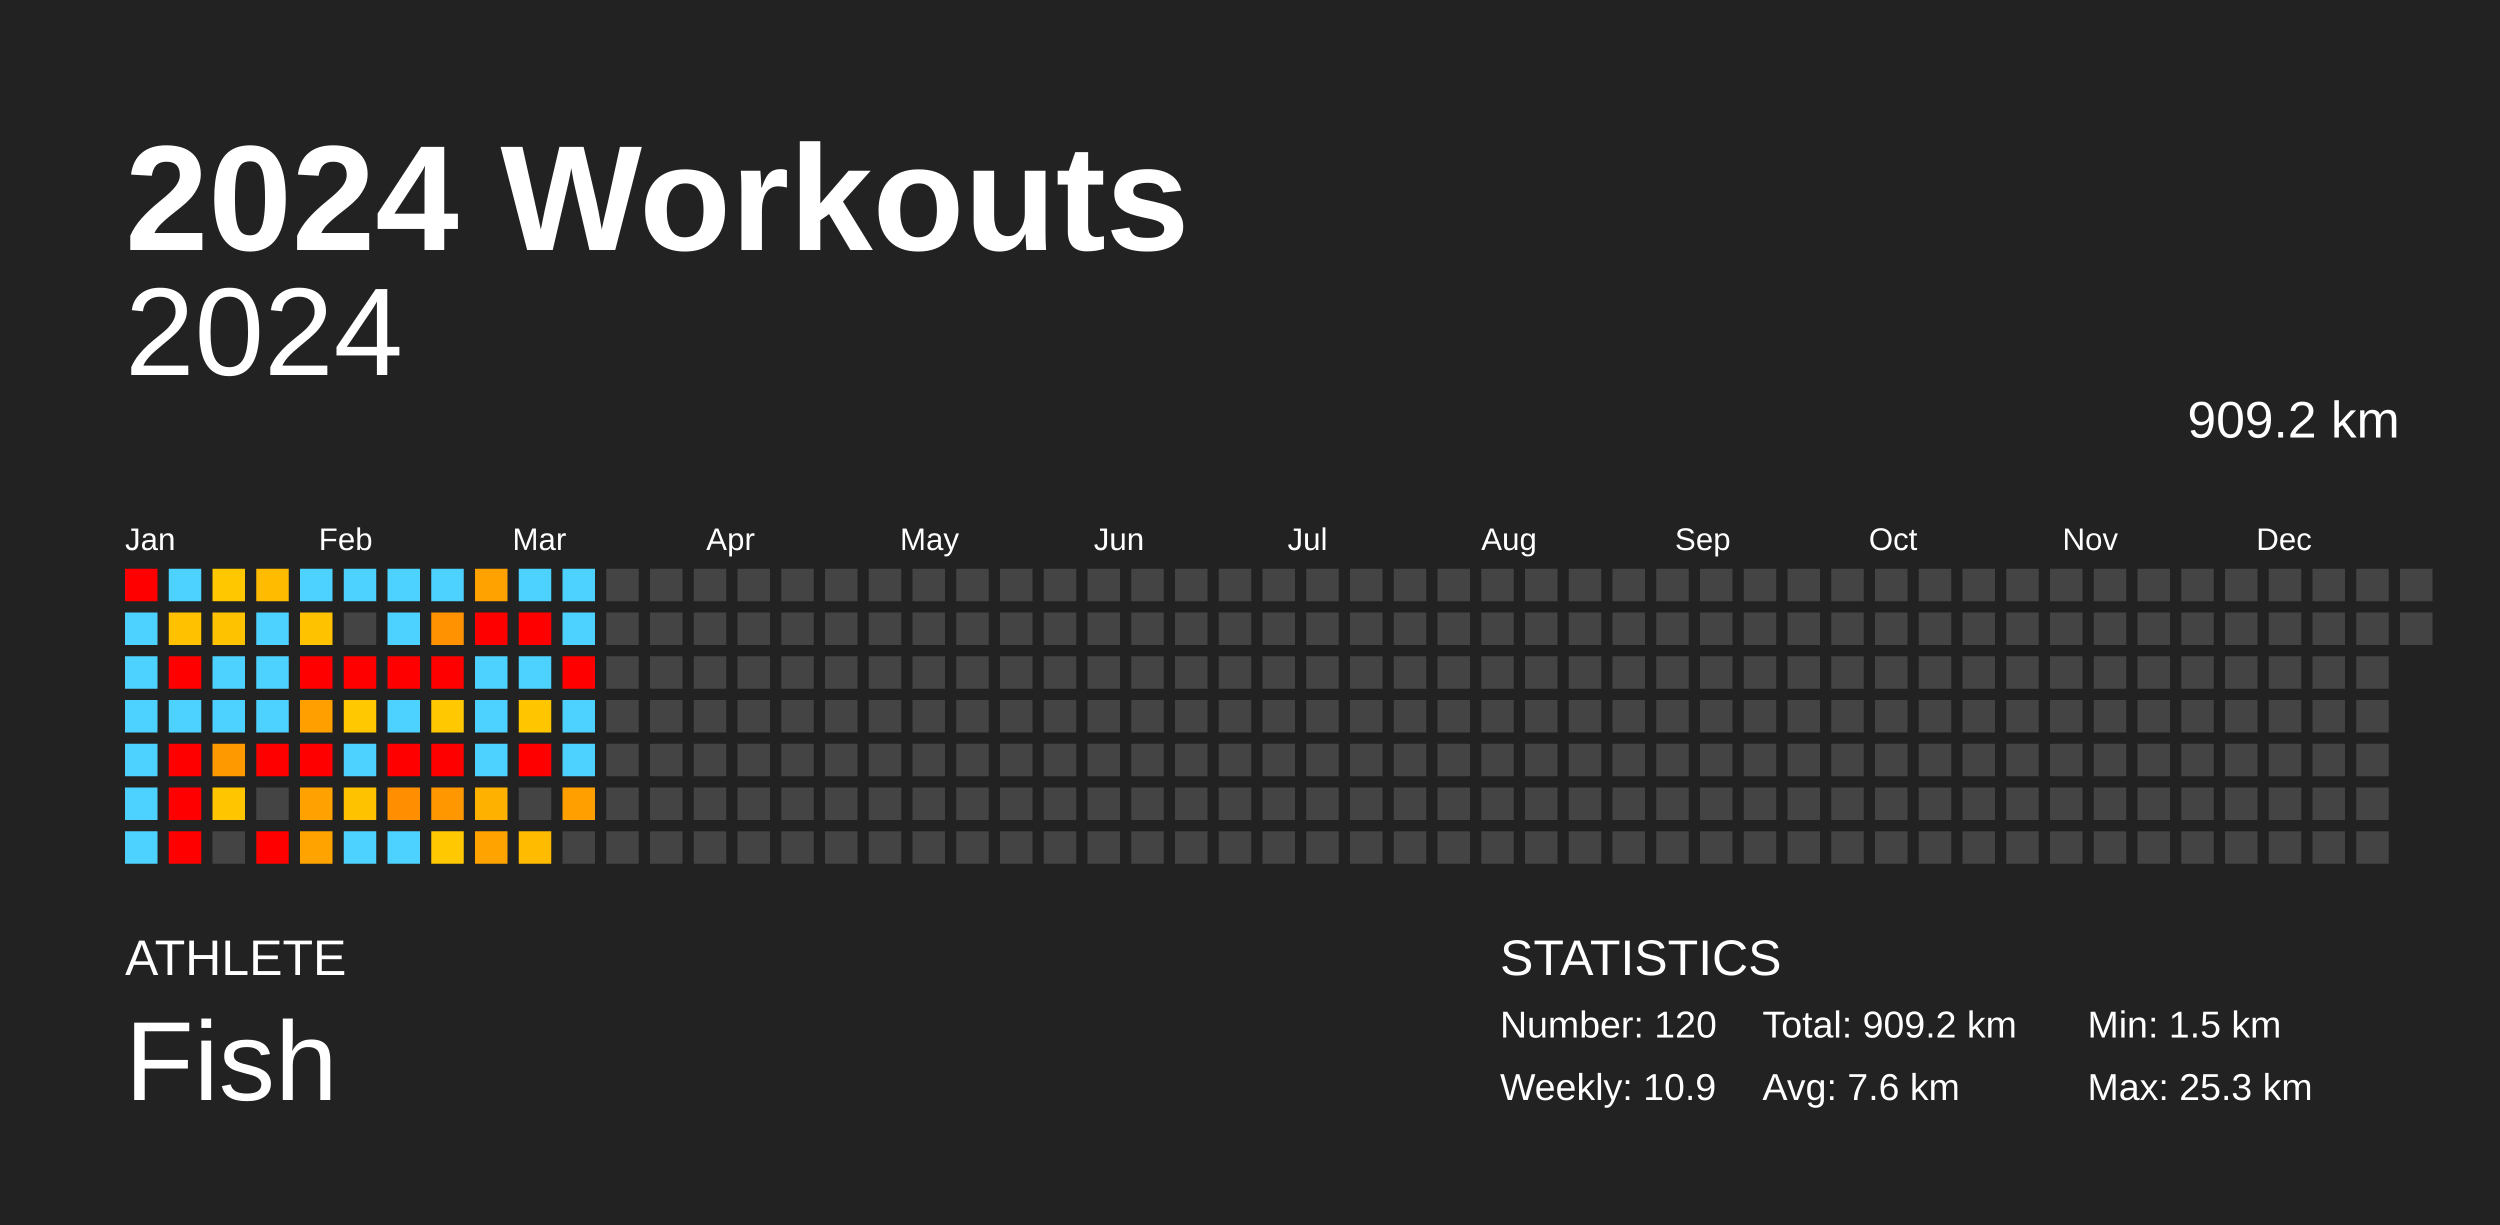
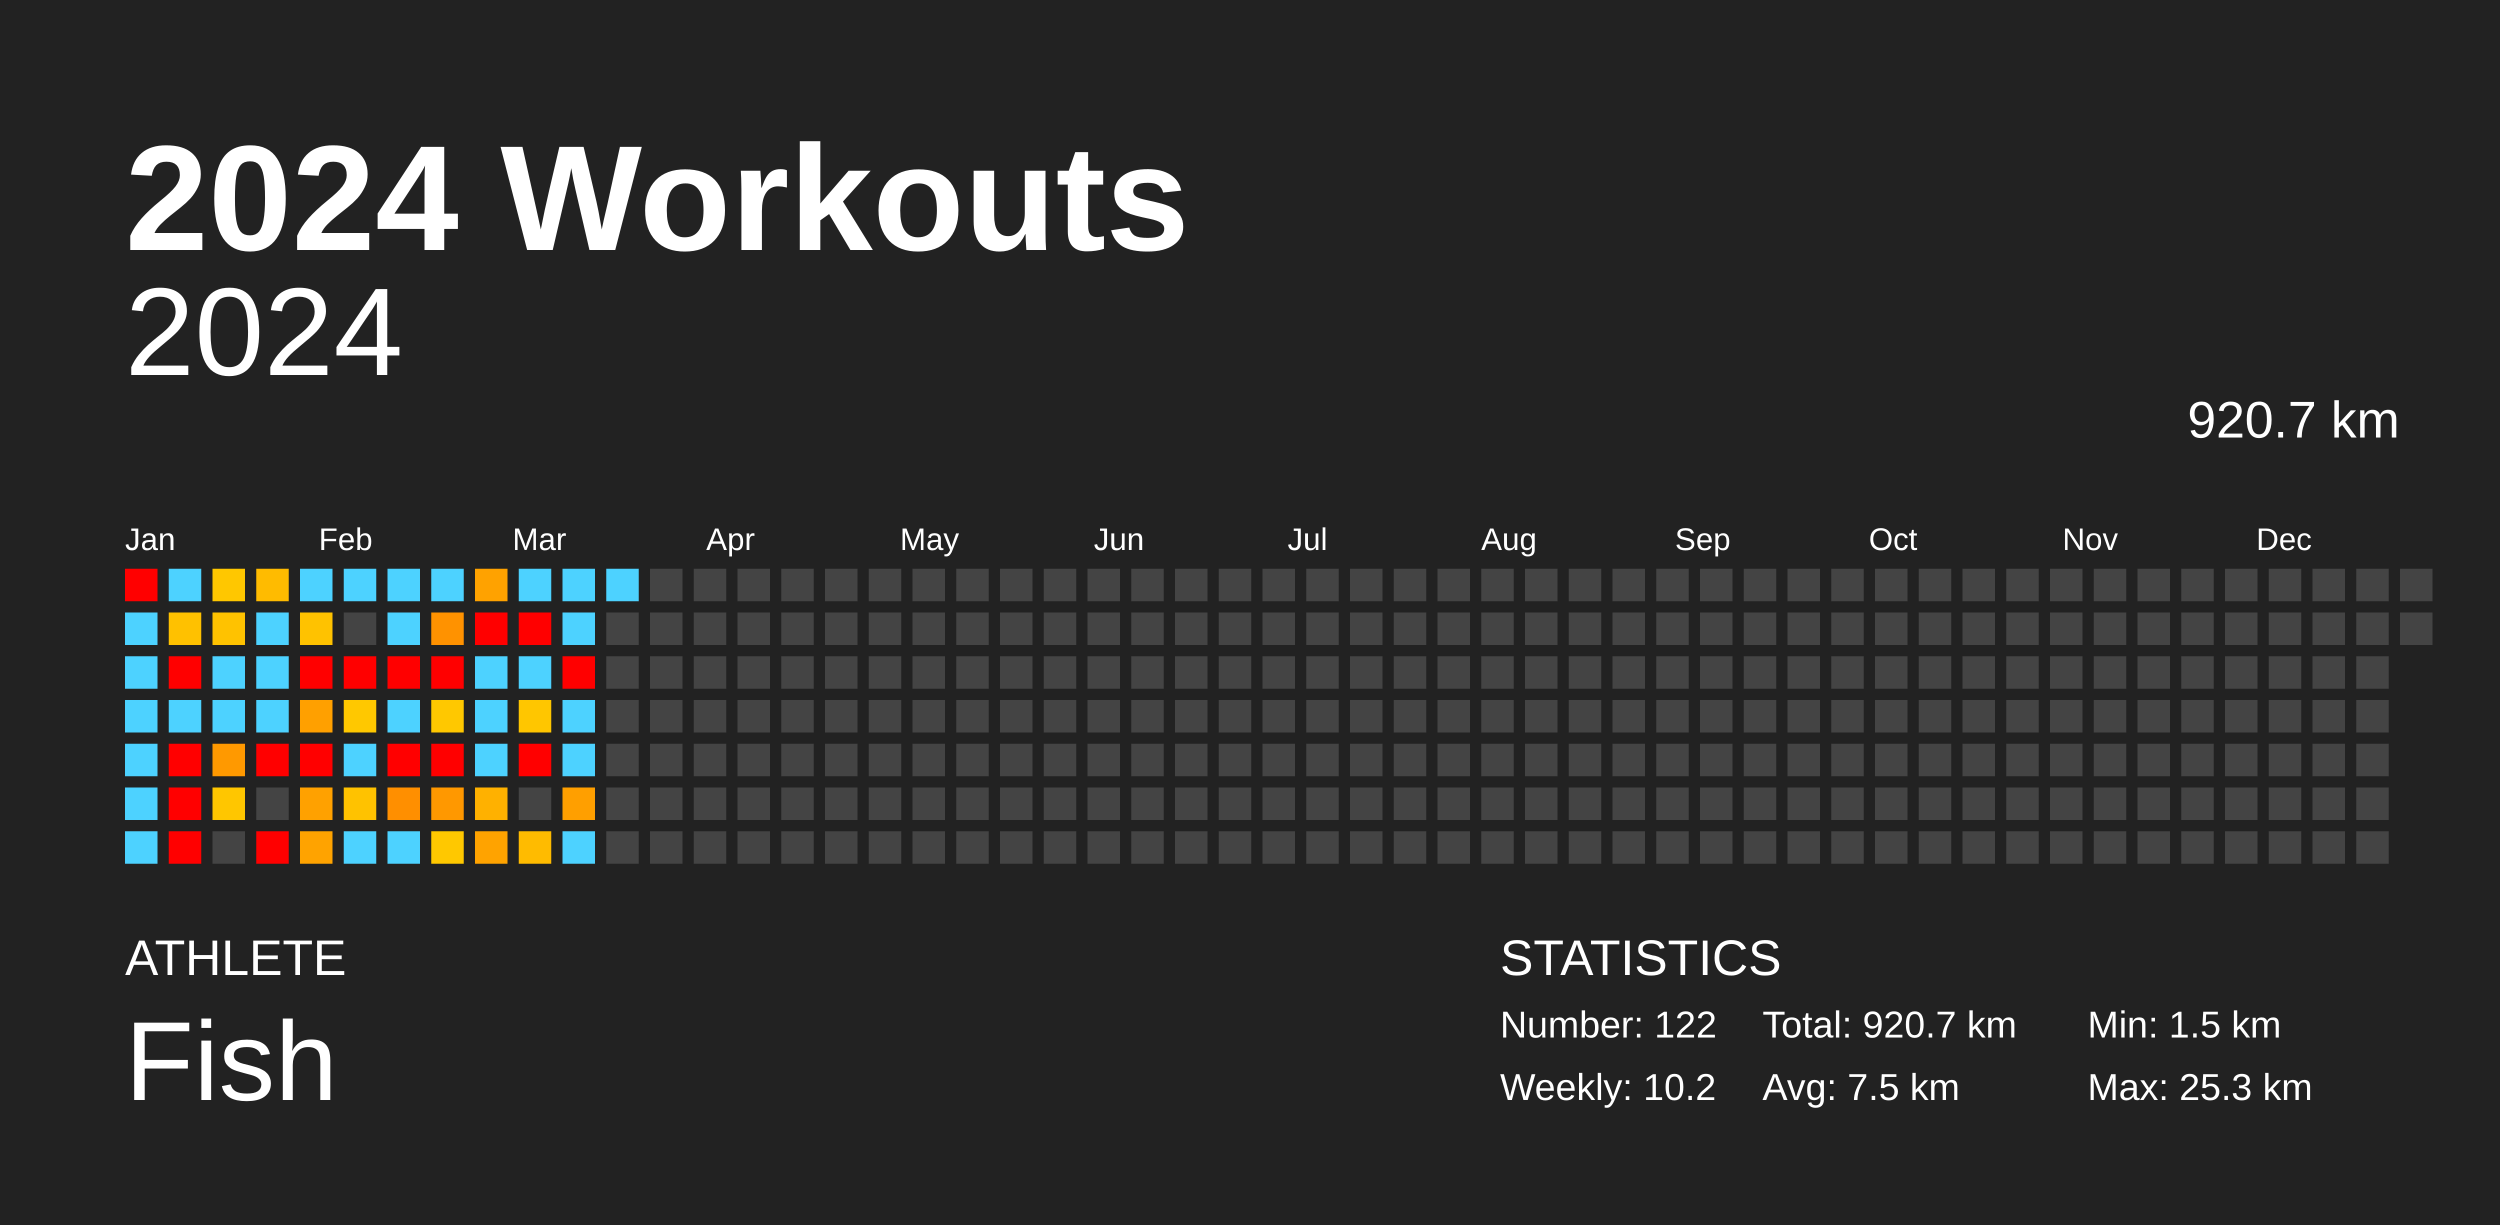
<svg xmlns="http://www.w3.org/2000/svg" baseProfile="full" height="98mm" version="1.1" viewBox="0,0,200,98" width="200mm">
  <defs />
  <rect fill="#222222" height="98" width="200" x="0" y="0" />
  <text fill="#FFFFFF" style="font-size:12px; font-family:Arial; font-weight:bold;" x="10" y="20">2024 Workouts</text>
  <text fill="#FFFFFF" style="font-size:4px; font-family:Arial" x="10" y="78">ATHLETE</text>
  <text fill="#FFFFFF" style="font-size:9px; font-family:Arial" x="10" y="88">Fish</text>
  <text fill="#FFFFFF" style="font-size:4px; font-family:Arial" x="120" y="78">STATISTICS</text>
-   <text fill="#FFFFFF" style="font-size:3px; font-family:Arial" x="120" y="83">Number: 120</text>
-   <text fill="#FFFFFF" style="font-size:3px; font-family:Arial" x="120" y="88">Weekly: 10.9</text>
-   <text fill="#FFFFFF" style="font-size:3px; font-family:Arial" x="141" y="83">Total: 909.2 km</text>
-   <text fill="#FFFFFF" style="font-size:3px; font-family:Arial" x="141" y="88">Avg: 7.6 km</text>
+   <text fill="#FFFFFF" style="font-size:3px; font-family:Arial" x="120" y="83">Number: 122</text>
+   <text fill="#FFFFFF" style="font-size:3px; font-family:Arial" x="120" y="88">Weekly: 10.2</text>
+   <text fill="#FFFFFF" style="font-size:3px; font-family:Arial" x="141" y="83">Total: 920.7 km</text>
+   <text fill="#FFFFFF" style="font-size:3px; font-family:Arial" x="141" y="88">Avg: 7.5 km</text>
  <text fill="#FFFFFF" style="font-size:3px; font-family:Arial" x="167" y="83">Min: 1.5 km</text>
  <text fill="#FFFFFF" style="font-size:3px; font-family:Arial" x="167" y="88">Max: 25.3 km</text>
  <text alignment-baseline="hanging" fill="#FFFFFF" style="font-size:10.0px; font-family:Arial;" x="10" y="30">2024</text>
-   <text alignment-baseline="hanging" fill="#FFFFFF" style="font-size:4.125px; font-family:Arial;" x="175" y="35">909.2 km</text>
+   <text alignment-baseline="hanging" fill="#FFFFFF" style="font-size:4.125px; font-family:Arial;" x="175" y="35">920.7 km</text>
  <text fill="#FFFFFF" style="font-size:2.5px; font-family:Arial" x="10.0" y="44">Jan</text>
  <text fill="#FFFFFF" style="font-size:2.5px; font-family:Arial" x="25.5" y="44">Feb</text>
  <text fill="#FFFFFF" style="font-size:2.5px; font-family:Arial" x="41.0" y="44">Mar</text>
  <text fill="#FFFFFF" style="font-size:2.5px; font-family:Arial" x="56.5" y="44">Apr</text>
  <text fill="#FFFFFF" style="font-size:2.5px; font-family:Arial" x="72.0" y="44">May</text>
  <text fill="#FFFFFF" style="font-size:2.5px; font-family:Arial" x="87.5" y="44">Jun</text>
  <text fill="#FFFFFF" style="font-size:2.5px; font-family:Arial" x="103.0" y="44">Jul</text>
  <text fill="#FFFFFF" style="font-size:2.5px; font-family:Arial" x="118.5" y="44">Aug</text>
  <text fill="#FFFFFF" style="font-size:2.5px; font-family:Arial" x="134.0" y="44">Sep</text>
  <text fill="#FFFFFF" style="font-size:2.5px; font-family:Arial" x="149.5" y="44">Oct</text>
  <text fill="#FFFFFF" style="font-size:2.5px; font-family:Arial" x="165.0" y="44">Nov</text>
  <text fill="#FFFFFF" style="font-size:2.5px; font-family:Arial" x="180.5" y="44">Dec</text>
  <rect fill="red" height="2.6" width="2.6" x="10.0" y="45.5" />
  <rect fill="#4dd2ff" height="2.6" width="2.6" x="10.0" y="49.0" />
  <rect fill="#4dd2ff" height="2.6" width="2.6" x="10.0" y="52.5" />
  <rect fill="#4dd2ff" height="2.6" width="2.6" x="10.0" y="56.0" />
  <rect fill="#4dd2ff" height="2.6" width="2.6" x="10.0" y="59.5" />
  <rect fill="#4dd2ff" height="2.6" width="2.6" x="10.0" y="63.0" />
  <rect fill="#4dd2ff" height="2.6" width="2.6" x="10.0" y="66.5" />
  <rect fill="#4dd2ff" height="2.6" width="2.6" x="13.5" y="45.5" />
  <rect fill="#ffc100" height="2.6" width="2.6" x="13.5" y="49.0" />
  <rect fill="red" height="2.6" width="2.6" x="13.5" y="52.5" />
  <rect fill="#4dd2ff" height="2.6" width="2.6" x="13.5" y="56.0" />
  <rect fill="red" height="2.6" width="2.6" x="13.5" y="59.5" />
  <rect fill="red" height="2.6" width="2.6" x="13.5" y="63.0" />
  <rect fill="red" height="2.6" width="2.6" x="13.5" y="66.5" />
  <rect fill="#ffc700" height="2.6" width="2.6" x="17.0" y="45.5" />
  <rect fill="#ffc200" height="2.6" width="2.6" x="17.0" y="49.0" />
  <rect fill="#4dd2ff" height="2.6" width="2.6" x="17.0" y="52.5" />
  <rect fill="#4dd2ff" height="2.6" width="2.6" x="17.0" y="56.0" />
  <rect fill="#ff9900" height="2.6" width="2.6" x="17.0" y="59.5" />
  <rect fill="#ffc600" height="2.6" width="2.6" x="17.0" y="63.0" />
  <rect fill="#444444" height="2.6" width="2.6" x="17.0" y="66.5" />
  <rect fill="#ffbb00" height="2.6" width="2.6" x="20.5" y="45.5" />
  <rect fill="#4dd2ff" height="2.6" width="2.6" x="20.5" y="49.0" />
  <rect fill="#4dd2ff" height="2.6" width="2.6" x="20.5" y="52.5" />
  <rect fill="#4dd2ff" height="2.6" width="2.6" x="20.5" y="56.0" />
  <rect fill="red" height="2.6" width="2.6" x="20.5" y="59.5" />
  <rect fill="#444444" height="2.6" width="2.6" x="20.5" y="63.0" />
  <rect fill="red" height="2.6" width="2.6" x="20.5" y="66.5" />
  <rect fill="#4dd2ff" height="2.6" width="2.6" x="24.0" y="45.5" />
  <rect fill="#ffc200" height="2.6" width="2.6" x="24.0" y="49.0" />
  <rect fill="red" height="2.6" width="2.6" x="24.0" y="52.5" />
  <rect fill="#ffa000" height="2.6" width="2.6" x="24.0" y="56.0" />
  <rect fill="red" height="2.6" width="2.6" x="24.0" y="59.5" />
  <rect fill="#ffa100" height="2.6" width="2.6" x="24.0" y="63.0" />
  <rect fill="#ffa300" height="2.6" width="2.6" x="24.0" y="66.5" />
  <rect fill="#4dd2ff" height="2.6" width="2.6" x="27.5" y="45.5" />
  <rect fill="#444444" height="2.6" width="2.6" x="27.5" y="49.0" />
  <rect fill="red" height="2.6" width="2.6" x="27.5" y="52.5" />
  <rect fill="#ffc800" height="2.6" width="2.6" x="27.5" y="56.0" />
  <rect fill="#4dd2ff" height="2.6" width="2.6" x="27.5" y="59.5" />
  <rect fill="#ffc200" height="2.6" width="2.6" x="27.5" y="63.0" />
  <rect fill="#4dd2ff" height="2.6" width="2.6" x="27.5" y="66.5" />
  <rect fill="#4dd2ff" height="2.6" width="2.6" x="31.0" y="45.5" />
  <rect fill="#4dd2ff" height="2.6" width="2.6" x="31.0" y="49.0" />
  <rect fill="red" height="2.6" width="2.6" x="31.0" y="52.5" />
  <rect fill="#4dd2ff" height="2.6" width="2.6" x="31.0" y="56.0" />
  <rect fill="red" height="2.6" width="2.6" x="31.0" y="59.5" />
  <rect fill="#ff8f00" height="2.6" width="2.6" x="31.0" y="63.0" />
  <rect fill="#4dd2ff" height="2.6" width="2.6" x="31.0" y="66.5" />
  <rect fill="#4dd2ff" height="2.6" width="2.6" x="34.5" y="45.5" />
  <rect fill="#ff9200" height="2.6" width="2.6" x="34.5" y="49.0" />
  <rect fill="red" height="2.6" width="2.6" x="34.5" y="52.5" />
  <rect fill="#ffc800" height="2.6" width="2.6" x="34.5" y="56.0" />
  <rect fill="red" height="2.6" width="2.6" x="34.5" y="59.5" />
  <rect fill="#ff9800" height="2.6" width="2.6" x="34.5" y="63.0" />
  <rect fill="#ffc800" height="2.6" width="2.6" x="34.5" y="66.5" />
  <rect fill="#ffa200" height="2.6" width="2.6" x="38.0" y="45.5" />
  <rect fill="red" height="2.6" width="2.6" x="38.0" y="49.0" />
  <rect fill="#4dd2ff" height="2.6" width="2.6" x="38.0" y="52.5" />
  <rect fill="#4dd2ff" height="2.6" width="2.6" x="38.0" y="56.0" />
  <rect fill="#4dd2ff" height="2.6" width="2.6" x="38.0" y="59.5" />
  <rect fill="#ffb100" height="2.6" width="2.6" x="38.0" y="63.0" />
  <rect fill="#ffa300" height="2.6" width="2.6" x="38.0" y="66.5" />
  <rect fill="#4dd2ff" height="2.6" width="2.6" x="41.5" y="45.5" />
  <rect fill="red" height="2.6" width="2.6" x="41.5" y="49.0" />
  <rect fill="#4dd2ff" height="2.6" width="2.6" x="41.5" y="52.5" />
  <rect fill="#ffc600" height="2.6" width="2.6" x="41.5" y="56.0" />
  <rect fill="red" height="2.6" width="2.6" x="41.5" y="59.5" />
  <rect fill="#444444" height="2.6" width="2.6" x="41.5" y="63.0" />
  <rect fill="#ffbb00" height="2.6" width="2.6" x="41.5" y="66.5" />
  <rect fill="#4dd2ff" height="2.6" width="2.6" x="45.0" y="45.5" />
  <rect fill="#4dd2ff" height="2.6" width="2.6" x="45.0" y="49.0" />
  <rect fill="red" height="2.6" width="2.6" x="45.0" y="52.5" />
  <rect fill="#4dd2ff" height="2.6" width="2.6" x="45.0" y="56.0" />
  <rect fill="#4dd2ff" height="2.6" width="2.6" x="45.0" y="59.5" />
  <rect fill="#ff9f00" height="2.6" width="2.6" x="45.0" y="63.0" />
-   <rect fill="#444444" height="2.6" width="2.6" x="45.0" y="66.5" />
-   <rect fill="#444444" height="2.6" width="2.6" x="48.5" y="45.5" />
+   <rect fill="#4dd2ff" height="2.6" width="2.6" x="45.0" y="66.5" />
+   <rect fill="#4dd2ff" height="2.6" width="2.6" x="48.5" y="45.5" />
  <rect fill="#444444" height="2.6" width="2.6" x="48.5" y="49.0" />
  <rect fill="#444444" height="2.6" width="2.6" x="48.5" y="52.5" />
  <rect fill="#444444" height="2.6" width="2.6" x="48.5" y="56.0" />
  <rect fill="#444444" height="2.6" width="2.6" x="48.5" y="59.5" />
  <rect fill="#444444" height="2.6" width="2.6" x="48.5" y="63.0" />
  <rect fill="#444444" height="2.6" width="2.6" x="48.5" y="66.5" />
  <rect fill="#444444" height="2.6" width="2.6" x="52.0" y="45.5" />
  <rect fill="#444444" height="2.6" width="2.6" x="52.0" y="49.0" />
  <rect fill="#444444" height="2.6" width="2.6" x="52.0" y="52.5" />
  <rect fill="#444444" height="2.6" width="2.6" x="52.0" y="56.0" />
  <rect fill="#444444" height="2.6" width="2.6" x="52.0" y="59.5" />
  <rect fill="#444444" height="2.6" width="2.6" x="52.0" y="63.0" />
  <rect fill="#444444" height="2.6" width="2.6" x="52.0" y="66.5" />
  <rect fill="#444444" height="2.6" width="2.6" x="55.5" y="45.5" />
  <rect fill="#444444" height="2.6" width="2.6" x="55.5" y="49.0" />
  <rect fill="#444444" height="2.6" width="2.6" x="55.5" y="52.5" />
  <rect fill="#444444" height="2.6" width="2.6" x="55.5" y="56.0" />
  <rect fill="#444444" height="2.6" width="2.6" x="55.5" y="59.5" />
  <rect fill="#444444" height="2.6" width="2.6" x="55.5" y="63.0" />
  <rect fill="#444444" height="2.6" width="2.6" x="55.5" y="66.5" />
  <rect fill="#444444" height="2.6" width="2.6" x="59.0" y="45.5" />
  <rect fill="#444444" height="2.6" width="2.6" x="59.0" y="49.0" />
  <rect fill="#444444" height="2.6" width="2.6" x="59.0" y="52.5" />
  <rect fill="#444444" height="2.6" width="2.6" x="59.0" y="56.0" />
  <rect fill="#444444" height="2.6" width="2.6" x="59.0" y="59.5" />
  <rect fill="#444444" height="2.6" width="2.6" x="59.0" y="63.0" />
  <rect fill="#444444" height="2.6" width="2.6" x="59.0" y="66.5" />
  <rect fill="#444444" height="2.6" width="2.6" x="62.5" y="45.5" />
  <rect fill="#444444" height="2.6" width="2.6" x="62.5" y="49.0" />
  <rect fill="#444444" height="2.6" width="2.6" x="62.5" y="52.5" />
  <rect fill="#444444" height="2.6" width="2.6" x="62.5" y="56.0" />
  <rect fill="#444444" height="2.6" width="2.6" x="62.5" y="59.5" />
  <rect fill="#444444" height="2.6" width="2.6" x="62.5" y="63.0" />
  <rect fill="#444444" height="2.6" width="2.6" x="62.5" y="66.5" />
  <rect fill="#444444" height="2.6" width="2.6" x="66.0" y="45.5" />
  <rect fill="#444444" height="2.6" width="2.6" x="66.0" y="49.0" />
  <rect fill="#444444" height="2.6" width="2.6" x="66.0" y="52.5" />
  <rect fill="#444444" height="2.6" width="2.6" x="66.0" y="56.0" />
  <rect fill="#444444" height="2.6" width="2.6" x="66.0" y="59.5" />
  <rect fill="#444444" height="2.6" width="2.6" x="66.0" y="63.0" />
  <rect fill="#444444" height="2.6" width="2.6" x="66.0" y="66.5" />
  <rect fill="#444444" height="2.6" width="2.6" x="69.5" y="45.5" />
  <rect fill="#444444" height="2.6" width="2.6" x="69.5" y="49.0" />
  <rect fill="#444444" height="2.6" width="2.6" x="69.5" y="52.5" />
  <rect fill="#444444" height="2.6" width="2.6" x="69.5" y="56.0" />
  <rect fill="#444444" height="2.6" width="2.6" x="69.5" y="59.5" />
  <rect fill="#444444" height="2.6" width="2.6" x="69.5" y="63.0" />
  <rect fill="#444444" height="2.6" width="2.6" x="69.5" y="66.5" />
  <rect fill="#444444" height="2.6" width="2.6" x="73.0" y="45.5" />
  <rect fill="#444444" height="2.6" width="2.6" x="73.0" y="49.0" />
  <rect fill="#444444" height="2.6" width="2.6" x="73.0" y="52.5" />
  <rect fill="#444444" height="2.6" width="2.6" x="73.0" y="56.0" />
  <rect fill="#444444" height="2.6" width="2.6" x="73.0" y="59.5" />
  <rect fill="#444444" height="2.6" width="2.6" x="73.0" y="63.0" />
  <rect fill="#444444" height="2.6" width="2.6" x="73.0" y="66.5" />
  <rect fill="#444444" height="2.6" width="2.6" x="76.5" y="45.5" />
  <rect fill="#444444" height="2.6" width="2.6" x="76.5" y="49.0" />
  <rect fill="#444444" height="2.6" width="2.6" x="76.5" y="52.5" />
  <rect fill="#444444" height="2.6" width="2.6" x="76.5" y="56.0" />
  <rect fill="#444444" height="2.6" width="2.6" x="76.5" y="59.5" />
  <rect fill="#444444" height="2.6" width="2.6" x="76.5" y="63.0" />
  <rect fill="#444444" height="2.6" width="2.6" x="76.5" y="66.5" />
  <rect fill="#444444" height="2.6" width="2.6" x="80.0" y="45.5" />
  <rect fill="#444444" height="2.6" width="2.6" x="80.0" y="49.0" />
  <rect fill="#444444" height="2.6" width="2.6" x="80.0" y="52.5" />
  <rect fill="#444444" height="2.6" width="2.6" x="80.0" y="56.0" />
  <rect fill="#444444" height="2.6" width="2.6" x="80.0" y="59.5" />
  <rect fill="#444444" height="2.6" width="2.6" x="80.0" y="63.0" />
  <rect fill="#444444" height="2.6" width="2.6" x="80.0" y="66.5" />
  <rect fill="#444444" height="2.6" width="2.6" x="83.5" y="45.5" />
  <rect fill="#444444" height="2.6" width="2.6" x="83.5" y="49.0" />
  <rect fill="#444444" height="2.6" width="2.6" x="83.5" y="52.5" />
  <rect fill="#444444" height="2.6" width="2.6" x="83.5" y="56.0" />
  <rect fill="#444444" height="2.6" width="2.6" x="83.5" y="59.5" />
  <rect fill="#444444" height="2.6" width="2.6" x="83.5" y="63.0" />
  <rect fill="#444444" height="2.6" width="2.6" x="83.5" y="66.5" />
  <rect fill="#444444" height="2.6" width="2.6" x="87.0" y="45.5" />
  <rect fill="#444444" height="2.6" width="2.6" x="87.0" y="49.0" />
  <rect fill="#444444" height="2.6" width="2.6" x="87.0" y="52.5" />
  <rect fill="#444444" height="2.6" width="2.6" x="87.0" y="56.0" />
  <rect fill="#444444" height="2.6" width="2.6" x="87.0" y="59.5" />
  <rect fill="#444444" height="2.6" width="2.6" x="87.0" y="63.0" />
  <rect fill="#444444" height="2.6" width="2.6" x="87.0" y="66.5" />
  <rect fill="#444444" height="2.6" width="2.6" x="90.5" y="45.5" />
  <rect fill="#444444" height="2.6" width="2.6" x="90.5" y="49.0" />
  <rect fill="#444444" height="2.6" width="2.6" x="90.5" y="52.5" />
  <rect fill="#444444" height="2.6" width="2.6" x="90.5" y="56.0" />
  <rect fill="#444444" height="2.6" width="2.6" x="90.5" y="59.5" />
  <rect fill="#444444" height="2.6" width="2.6" x="90.5" y="63.0" />
  <rect fill="#444444" height="2.6" width="2.6" x="90.5" y="66.5" />
  <rect fill="#444444" height="2.6" width="2.6" x="94.0" y="45.5" />
  <rect fill="#444444" height="2.6" width="2.6" x="94.0" y="49.0" />
  <rect fill="#444444" height="2.6" width="2.6" x="94.0" y="52.5" />
  <rect fill="#444444" height="2.6" width="2.6" x="94.0" y="56.0" />
  <rect fill="#444444" height="2.6" width="2.6" x="94.0" y="59.5" />
  <rect fill="#444444" height="2.6" width="2.6" x="94.0" y="63.0" />
  <rect fill="#444444" height="2.6" width="2.6" x="94.0" y="66.5" />
  <rect fill="#444444" height="2.6" width="2.6" x="97.5" y="45.5" />
  <rect fill="#444444" height="2.6" width="2.6" x="97.5" y="49.0" />
  <rect fill="#444444" height="2.6" width="2.6" x="97.5" y="52.5" />
  <rect fill="#444444" height="2.6" width="2.6" x="97.5" y="56.0" />
  <rect fill="#444444" height="2.6" width="2.6" x="97.5" y="59.5" />
  <rect fill="#444444" height="2.6" width="2.6" x="97.5" y="63.0" />
  <rect fill="#444444" height="2.6" width="2.6" x="97.5" y="66.5" />
  <rect fill="#444444" height="2.6" width="2.6" x="101.0" y="45.5" />
  <rect fill="#444444" height="2.6" width="2.6" x="101.0" y="49.0" />
  <rect fill="#444444" height="2.6" width="2.6" x="101.0" y="52.5" />
  <rect fill="#444444" height="2.6" width="2.6" x="101.0" y="56.0" />
  <rect fill="#444444" height="2.6" width="2.6" x="101.0" y="59.5" />
  <rect fill="#444444" height="2.6" width="2.6" x="101.0" y="63.0" />
  <rect fill="#444444" height="2.6" width="2.6" x="101.0" y="66.5" />
  <rect fill="#444444" height="2.6" width="2.6" x="104.5" y="45.5" />
  <rect fill="#444444" height="2.6" width="2.6" x="104.5" y="49.0" />
  <rect fill="#444444" height="2.6" width="2.6" x="104.5" y="52.5" />
  <rect fill="#444444" height="2.6" width="2.6" x="104.5" y="56.0" />
  <rect fill="#444444" height="2.6" width="2.6" x="104.5" y="59.5" />
  <rect fill="#444444" height="2.6" width="2.6" x="104.5" y="63.0" />
  <rect fill="#444444" height="2.6" width="2.6" x="104.5" y="66.5" />
  <rect fill="#444444" height="2.6" width="2.6" x="108.0" y="45.5" />
  <rect fill="#444444" height="2.6" width="2.6" x="108.0" y="49.0" />
  <rect fill="#444444" height="2.6" width="2.6" x="108.0" y="52.5" />
  <rect fill="#444444" height="2.6" width="2.6" x="108.0" y="56.0" />
  <rect fill="#444444" height="2.6" width="2.6" x="108.0" y="59.5" />
  <rect fill="#444444" height="2.6" width="2.6" x="108.0" y="63.0" />
  <rect fill="#444444" height="2.6" width="2.6" x="108.0" y="66.5" />
  <rect fill="#444444" height="2.6" width="2.6" x="111.5" y="45.5" />
  <rect fill="#444444" height="2.6" width="2.6" x="111.5" y="49.0" />
  <rect fill="#444444" height="2.6" width="2.6" x="111.5" y="52.5" />
  <rect fill="#444444" height="2.6" width="2.6" x="111.5" y="56.0" />
  <rect fill="#444444" height="2.6" width="2.6" x="111.5" y="59.5" />
  <rect fill="#444444" height="2.6" width="2.6" x="111.5" y="63.0" />
  <rect fill="#444444" height="2.6" width="2.6" x="111.5" y="66.5" />
  <rect fill="#444444" height="2.6" width="2.6" x="115.0" y="45.5" />
  <rect fill="#444444" height="2.6" width="2.6" x="115.0" y="49.0" />
  <rect fill="#444444" height="2.6" width="2.6" x="115.0" y="52.5" />
  <rect fill="#444444" height="2.6" width="2.6" x="115.0" y="56.0" />
  <rect fill="#444444" height="2.6" width="2.6" x="115.0" y="59.5" />
  <rect fill="#444444" height="2.6" width="2.6" x="115.0" y="63.0" />
  <rect fill="#444444" height="2.6" width="2.6" x="115.0" y="66.5" />
  <rect fill="#444444" height="2.6" width="2.6" x="118.5" y="45.5" />
  <rect fill="#444444" height="2.6" width="2.6" x="118.5" y="49.0" />
  <rect fill="#444444" height="2.6" width="2.6" x="118.5" y="52.5" />
  <rect fill="#444444" height="2.6" width="2.6" x="118.5" y="56.0" />
  <rect fill="#444444" height="2.6" width="2.6" x="118.5" y="59.5" />
  <rect fill="#444444" height="2.6" width="2.6" x="118.5" y="63.0" />
  <rect fill="#444444" height="2.6" width="2.6" x="118.5" y="66.5" />
  <rect fill="#444444" height="2.6" width="2.6" x="122.0" y="45.5" />
  <rect fill="#444444" height="2.6" width="2.6" x="122.0" y="49.0" />
  <rect fill="#444444" height="2.6" width="2.6" x="122.0" y="52.5" />
  <rect fill="#444444" height="2.6" width="2.6" x="122.0" y="56.0" />
  <rect fill="#444444" height="2.6" width="2.6" x="122.0" y="59.5" />
  <rect fill="#444444" height="2.6" width="2.6" x="122.0" y="63.0" />
  <rect fill="#444444" height="2.6" width="2.6" x="122.0" y="66.5" />
  <rect fill="#444444" height="2.6" width="2.6" x="125.5" y="45.5" />
  <rect fill="#444444" height="2.6" width="2.6" x="125.5" y="49.0" />
  <rect fill="#444444" height="2.6" width="2.6" x="125.5" y="52.5" />
  <rect fill="#444444" height="2.6" width="2.6" x="125.5" y="56.0" />
  <rect fill="#444444" height="2.6" width="2.6" x="125.5" y="59.5" />
  <rect fill="#444444" height="2.6" width="2.6" x="125.5" y="63.0" />
  <rect fill="#444444" height="2.6" width="2.6" x="125.5" y="66.5" />
  <rect fill="#444444" height="2.6" width="2.6" x="129.0" y="45.5" />
  <rect fill="#444444" height="2.6" width="2.6" x="129.0" y="49.0" />
  <rect fill="#444444" height="2.6" width="2.6" x="129.0" y="52.5" />
  <rect fill="#444444" height="2.6" width="2.6" x="129.0" y="56.0" />
  <rect fill="#444444" height="2.6" width="2.6" x="129.0" y="59.5" />
  <rect fill="#444444" height="2.6" width="2.6" x="129.0" y="63.0" />
  <rect fill="#444444" height="2.6" width="2.6" x="129.0" y="66.5" />
  <rect fill="#444444" height="2.6" width="2.6" x="132.5" y="45.5" />
  <rect fill="#444444" height="2.6" width="2.6" x="132.5" y="49.0" />
  <rect fill="#444444" height="2.6" width="2.6" x="132.5" y="52.5" />
  <rect fill="#444444" height="2.6" width="2.6" x="132.5" y="56.0" />
  <rect fill="#444444" height="2.6" width="2.6" x="132.5" y="59.5" />
  <rect fill="#444444" height="2.6" width="2.6" x="132.5" y="63.0" />
  <rect fill="#444444" height="2.6" width="2.6" x="132.5" y="66.5" />
  <rect fill="#444444" height="2.6" width="2.6" x="136.0" y="45.5" />
  <rect fill="#444444" height="2.6" width="2.6" x="136.0" y="49.0" />
  <rect fill="#444444" height="2.6" width="2.6" x="136.0" y="52.5" />
  <rect fill="#444444" height="2.6" width="2.6" x="136.0" y="56.0" />
  <rect fill="#444444" height="2.6" width="2.6" x="136.0" y="59.5" />
  <rect fill="#444444" height="2.6" width="2.6" x="136.0" y="63.0" />
  <rect fill="#444444" height="2.6" width="2.6" x="136.0" y="66.5" />
  <rect fill="#444444" height="2.6" width="2.6" x="139.5" y="45.5" />
  <rect fill="#444444" height="2.6" width="2.6" x="139.5" y="49.0" />
  <rect fill="#444444" height="2.6" width="2.6" x="139.5" y="52.5" />
  <rect fill="#444444" height="2.6" width="2.6" x="139.5" y="56.0" />
  <rect fill="#444444" height="2.6" width="2.6" x="139.5" y="59.5" />
  <rect fill="#444444" height="2.6" width="2.6" x="139.5" y="63.0" />
  <rect fill="#444444" height="2.6" width="2.6" x="139.5" y="66.5" />
  <rect fill="#444444" height="2.6" width="2.6" x="143.0" y="45.5" />
  <rect fill="#444444" height="2.6" width="2.6" x="143.0" y="49.0" />
  <rect fill="#444444" height="2.6" width="2.6" x="143.0" y="52.5" />
  <rect fill="#444444" height="2.6" width="2.6" x="143.0" y="56.0" />
  <rect fill="#444444" height="2.6" width="2.6" x="143.0" y="59.5" />
  <rect fill="#444444" height="2.6" width="2.6" x="143.0" y="63.0" />
  <rect fill="#444444" height="2.6" width="2.6" x="143.0" y="66.5" />
  <rect fill="#444444" height="2.6" width="2.6" x="146.5" y="45.5" />
  <rect fill="#444444" height="2.6" width="2.6" x="146.5" y="49.0" />
  <rect fill="#444444" height="2.6" width="2.6" x="146.5" y="52.5" />
  <rect fill="#444444" height="2.6" width="2.6" x="146.5" y="56.0" />
  <rect fill="#444444" height="2.6" width="2.6" x="146.5" y="59.5" />
  <rect fill="#444444" height="2.6" width="2.6" x="146.5" y="63.0" />
  <rect fill="#444444" height="2.6" width="2.6" x="146.5" y="66.5" />
  <rect fill="#444444" height="2.6" width="2.6" x="150.0" y="45.5" />
  <rect fill="#444444" height="2.6" width="2.6" x="150.0" y="49.0" />
  <rect fill="#444444" height="2.6" width="2.6" x="150.0" y="52.5" />
  <rect fill="#444444" height="2.6" width="2.6" x="150.0" y="56.0" />
  <rect fill="#444444" height="2.6" width="2.6" x="150.0" y="59.5" />
  <rect fill="#444444" height="2.6" width="2.6" x="150.0" y="63.0" />
  <rect fill="#444444" height="2.6" width="2.6" x="150.0" y="66.5" />
  <rect fill="#444444" height="2.6" width="2.6" x="153.5" y="45.5" />
  <rect fill="#444444" height="2.6" width="2.6" x="153.5" y="49.0" />
  <rect fill="#444444" height="2.6" width="2.6" x="153.5" y="52.5" />
  <rect fill="#444444" height="2.6" width="2.6" x="153.5" y="56.0" />
  <rect fill="#444444" height="2.6" width="2.6" x="153.5" y="59.5" />
  <rect fill="#444444" height="2.6" width="2.6" x="153.5" y="63.0" />
  <rect fill="#444444" height="2.6" width="2.6" x="153.5" y="66.5" />
  <rect fill="#444444" height="2.6" width="2.6" x="157.0" y="45.5" />
  <rect fill="#444444" height="2.6" width="2.6" x="157.0" y="49.0" />
  <rect fill="#444444" height="2.6" width="2.6" x="157.0" y="52.5" />
  <rect fill="#444444" height="2.6" width="2.6" x="157.0" y="56.0" />
  <rect fill="#444444" height="2.6" width="2.6" x="157.0" y="59.5" />
  <rect fill="#444444" height="2.6" width="2.6" x="157.0" y="63.0" />
  <rect fill="#444444" height="2.6" width="2.6" x="157.0" y="66.5" />
  <rect fill="#444444" height="2.6" width="2.6" x="160.5" y="45.5" />
  <rect fill="#444444" height="2.6" width="2.6" x="160.5" y="49.0" />
  <rect fill="#444444" height="2.6" width="2.6" x="160.5" y="52.5" />
  <rect fill="#444444" height="2.6" width="2.6" x="160.5" y="56.0" />
  <rect fill="#444444" height="2.6" width="2.6" x="160.5" y="59.5" />
  <rect fill="#444444" height="2.6" width="2.6" x="160.5" y="63.0" />
  <rect fill="#444444" height="2.6" width="2.6" x="160.5" y="66.5" />
  <rect fill="#444444" height="2.6" width="2.6" x="164.0" y="45.5" />
  <rect fill="#444444" height="2.6" width="2.6" x="164.0" y="49.0" />
  <rect fill="#444444" height="2.6" width="2.6" x="164.0" y="52.5" />
  <rect fill="#444444" height="2.6" width="2.6" x="164.0" y="56.0" />
  <rect fill="#444444" height="2.6" width="2.6" x="164.0" y="59.5" />
  <rect fill="#444444" height="2.6" width="2.6" x="164.0" y="63.0" />
  <rect fill="#444444" height="2.6" width="2.6" x="164.0" y="66.5" />
  <rect fill="#444444" height="2.6" width="2.6" x="167.5" y="45.5" />
  <rect fill="#444444" height="2.6" width="2.6" x="167.5" y="49.0" />
  <rect fill="#444444" height="2.6" width="2.6" x="167.5" y="52.5" />
  <rect fill="#444444" height="2.6" width="2.6" x="167.5" y="56.0" />
  <rect fill="#444444" height="2.6" width="2.6" x="167.5" y="59.5" />
  <rect fill="#444444" height="2.6" width="2.6" x="167.5" y="63.0" />
  <rect fill="#444444" height="2.6" width="2.6" x="167.5" y="66.5" />
  <rect fill="#444444" height="2.6" width="2.6" x="171.0" y="45.5" />
  <rect fill="#444444" height="2.6" width="2.6" x="171.0" y="49.0" />
  <rect fill="#444444" height="2.6" width="2.6" x="171.0" y="52.5" />
  <rect fill="#444444" height="2.6" width="2.6" x="171.0" y="56.0" />
  <rect fill="#444444" height="2.6" width="2.6" x="171.0" y="59.5" />
  <rect fill="#444444" height="2.6" width="2.6" x="171.0" y="63.0" />
  <rect fill="#444444" height="2.6" width="2.6" x="171.0" y="66.5" />
  <rect fill="#444444" height="2.6" width="2.6" x="174.5" y="45.5" />
  <rect fill="#444444" height="2.6" width="2.6" x="174.5" y="49.0" />
  <rect fill="#444444" height="2.6" width="2.6" x="174.5" y="52.5" />
  <rect fill="#444444" height="2.6" width="2.6" x="174.5" y="56.0" />
  <rect fill="#444444" height="2.6" width="2.6" x="174.5" y="59.5" />
  <rect fill="#444444" height="2.6" width="2.6" x="174.5" y="63.0" />
  <rect fill="#444444" height="2.6" width="2.6" x="174.5" y="66.5" />
  <rect fill="#444444" height="2.6" width="2.6" x="178.0" y="45.5" />
  <rect fill="#444444" height="2.6" width="2.6" x="178.0" y="49.0" />
  <rect fill="#444444" height="2.6" width="2.6" x="178.0" y="52.5" />
  <rect fill="#444444" height="2.6" width="2.6" x="178.0" y="56.0" />
  <rect fill="#444444" height="2.6" width="2.6" x="178.0" y="59.5" />
  <rect fill="#444444" height="2.6" width="2.6" x="178.0" y="63.0" />
  <rect fill="#444444" height="2.6" width="2.6" x="178.0" y="66.5" />
  <rect fill="#444444" height="2.6" width="2.6" x="181.5" y="45.5" />
  <rect fill="#444444" height="2.6" width="2.6" x="181.5" y="49.0" />
  <rect fill="#444444" height="2.6" width="2.6" x="181.5" y="52.5" />
  <rect fill="#444444" height="2.6" width="2.6" x="181.5" y="56.0" />
  <rect fill="#444444" height="2.6" width="2.6" x="181.5" y="59.5" />
  <rect fill="#444444" height="2.6" width="2.6" x="181.5" y="63.0" />
  <rect fill="#444444" height="2.6" width="2.6" x="181.5" y="66.5" />
  <rect fill="#444444" height="2.6" width="2.6" x="185.0" y="45.5" />
  <rect fill="#444444" height="2.6" width="2.6" x="185.0" y="49.0" />
  <rect fill="#444444" height="2.6" width="2.6" x="185.0" y="52.5" />
  <rect fill="#444444" height="2.6" width="2.6" x="185.0" y="56.0" />
  <rect fill="#444444" height="2.6" width="2.6" x="185.0" y="59.5" />
  <rect fill="#444444" height="2.6" width="2.6" x="185.0" y="63.0" />
  <rect fill="#444444" height="2.6" width="2.6" x="185.0" y="66.5" />
  <rect fill="#444444" height="2.6" width="2.6" x="188.5" y="45.5" />
  <rect fill="#444444" height="2.6" width="2.6" x="188.5" y="49.0" />
  <rect fill="#444444" height="2.6" width="2.6" x="188.5" y="52.5" />
  <rect fill="#444444" height="2.6" width="2.6" x="188.5" y="56.0" />
  <rect fill="#444444" height="2.6" width="2.6" x="188.5" y="59.5" />
  <rect fill="#444444" height="2.6" width="2.6" x="188.5" y="63.0" />
  <rect fill="#444444" height="2.6" width="2.6" x="188.5" y="66.5" />
  <rect fill="#444444" height="2.6" width="2.6" x="192.0" y="45.5" />
  <rect fill="#444444" height="2.6" width="2.6" x="192.0" y="49.0" />
</svg>
